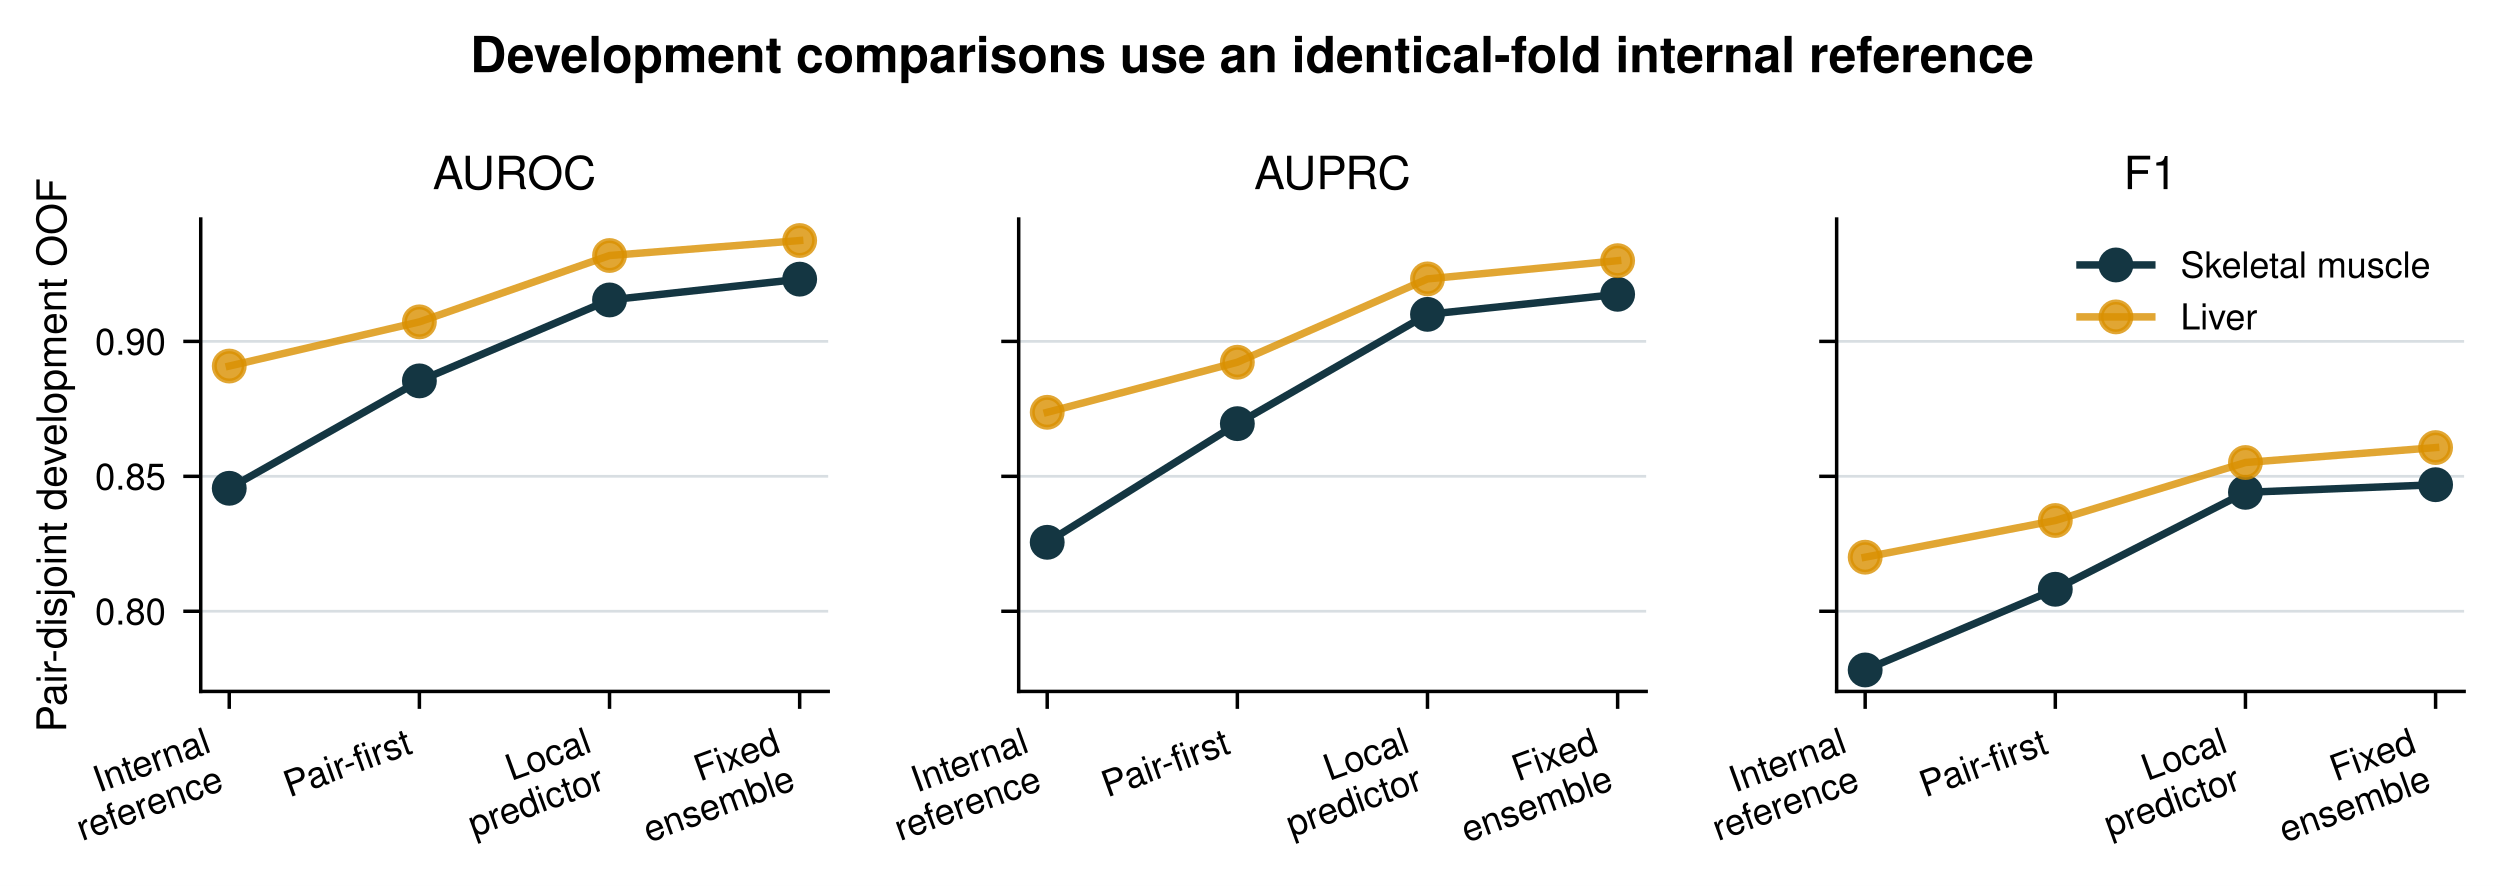
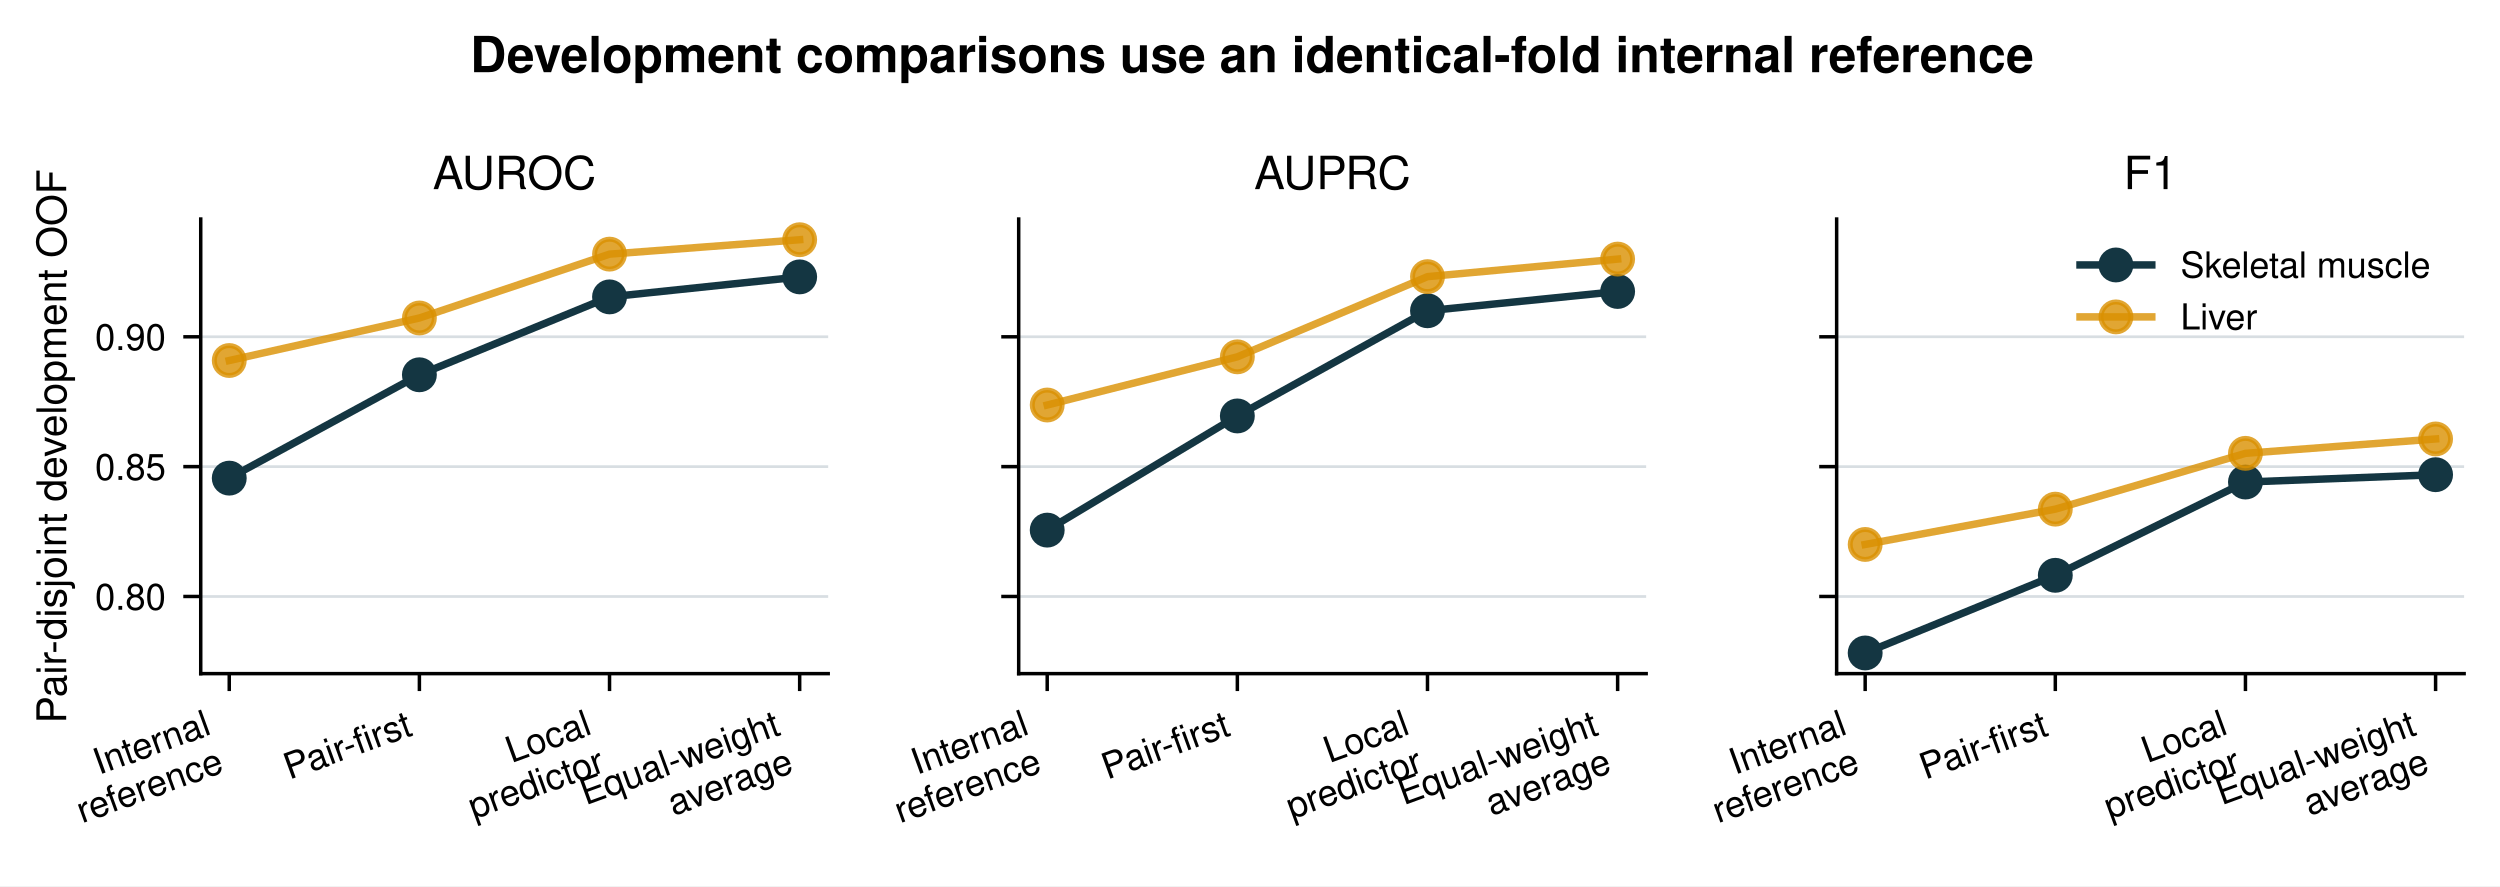
- <svg xmlns="http://www.w3.org/2000/svg" xmlns:xlink="http://www.w3.org/1999/xlink" width="501.515pt" height="177.721pt" viewBox="0 0 501.515 177.721" version="1.1">
+ <svg xmlns="http://www.w3.org/2000/svg" xmlns:xlink="http://www.w3.org/1999/xlink" width="501.515pt" height="177.758pt" viewBox="0 0 501.515 177.758" version="1.1">
  <defs>
    <style type="text/css">*{stroke-linejoin: round; stroke-linecap: butt}</style>
  </defs>
  <g id="figure_1">
    <g id="patch_1">
-       <path d="M 0 177.721  L 501.515 177.721  L 501.515 0  L 0 0  z " style="fill: #ffffff" />
+       <path d="M 0 177.758  L 501.515 177.758  L 501.515 -0  L 0 -0  z " style="fill: #ffffff" />
    </g>
    <g id="axes_1">
      <g id="patch_2">
-         <path d="M 40.267 138.705  L 166.14 138.705  L 166.14 43.944  L 40.267 43.944  z " style="fill: #ffffff" />
+         <path d="M 40.267 135.134  L 166.14 135.134  L 166.14 43.944  L 40.267 43.944  z " style="fill: #ffffff" />
      </g>
      <g id="matplotlib.axis_1">
        <g id="xtick_1">
          <g id="line2d_1">
            <defs>
              <path id="m49f4da12fe" d="M 0 0  L 0 3.5  " style="stroke: #000000; stroke-width: 0.7" />
            </defs>
            <g>
-               <use xlink:href="#m49f4da12fe" x="45.989" y="138.705" style="stroke: #000000; stroke-width: 0.7" />
+               <use xlink:href="#m49f4da12fe" x="45.989" y="135.134" style="stroke: #000000; stroke-width: 0.7" />
            </g>
          </g>
          <g id="text_1">
-             <text style="font-size: 7.3px; font-family: 'Nimbus Sans', 'Helvetica', 'Arial', sans-serif" transform="translate(19.8408 159.0322) rotate(-20)">Internal</text>
-             <text style="font-size: 7.3px; font-family: 'Nimbus Sans', 'Helvetica', 'Arial', sans-serif" transform="translate(16.47168 168.7482) rotate(-20)">reference</text>
+             <text style="font-size: 7.3px; font-family: 'Nimbus Sans', 'Helvetica', 'Arial', sans-serif" transform="translate(19.8408 155.4615) rotate(-20)">Internal</text>
+             <text style="font-size: 7.3px; font-family: 'Nimbus Sans', 'Helvetica', 'Arial', sans-serif" transform="translate(16.47168 165.1775) rotate(-20)">reference</text>
          </g>
        </g>
        <g id="xtick_2">
          <g id="line2d_2">
            <g>
-               <use xlink:href="#m49f4da12fe" x="84.132" y="138.705" style="stroke: #000000; stroke-width: 0.7" />
+               <use xlink:href="#m49f4da12fe" x="84.132" y="135.134" style="stroke: #000000; stroke-width: 0.7" />
            </g>
          </g>
          <g id="text_2">
-             <text style="font-size: 7.3px; font-family: 'Nimbus Sans', 'Helvetica', 'Arial', sans-serif" transform="translate(58.05654 159.9989) rotate(-20)">Pair-first</text>
+             <text style="font-size: 7.3px; font-family: 'Nimbus Sans', 'Helvetica', 'Arial', sans-serif" transform="translate(58.05654 156.4282) rotate(-20)">Pair-first</text>
          </g>
        </g>
        <g id="xtick_3">
          <g id="line2d_3">
            <g>
-               <use xlink:href="#m49f4da12fe" x="122.275" y="138.705" style="stroke: #000000; stroke-width: 0.7" />
+               <use xlink:href="#m49f4da12fe" x="122.275" y="135.134" style="stroke: #000000; stroke-width: 0.7" />
            </g>
          </g>
          <g id="text_3">
-             <text style="font-size: 7.3px; font-family: 'Nimbus Sans', 'Helvetica', 'Arial', sans-serif" transform="translate(102.6086 156.6732) rotate(-20)">Local</text>
-             <text style="font-size: 7.3px; font-family: 'Nimbus Sans', 'Helvetica', 'Arial', sans-serif" transform="translate(95.04858 167.9145) rotate(-20)">predictor</text>
+             <text style="font-size: 7.3px; font-family: 'Nimbus Sans', 'Helvetica', 'Arial', sans-serif" transform="translate(102.6086 153.1025) rotate(-20)">Local</text>
+             <text style="font-size: 7.3px; font-family: 'Nimbus Sans', 'Helvetica', 'Arial', sans-serif" transform="translate(95.04858 164.3438) rotate(-20)">predictor</text>
          </g>
        </g>
        <g id="xtick_4">
          <g id="line2d_4">
            <g>
-               <use xlink:href="#m49f4da12fe" x="160.418" y="138.705" style="stroke: #000000; stroke-width: 0.7" />
+               <use xlink:href="#m49f4da12fe" x="160.418" y="135.134" style="stroke: #000000; stroke-width: 0.7" />
            </g>
          </g>
          <g id="text_4">
-             <text style="font-size: 7.3px; font-family: 'Nimbus Sans', 'Helvetica', 'Arial', sans-serif" transform="translate(140.3745 156.8105) rotate(-20)">Fixed</text>
-             <text style="font-size: 7.3px; font-family: 'Nimbus Sans', 'Helvetica', 'Arial', sans-serif" transform="translate(130.1392 169.0256) rotate(-20)">ensemble</text>
+             <text style="font-size: 7.3px; font-family: 'Nimbus Sans', 'Helvetica', 'Arial', sans-serif" transform="translate(117.4983 161.5661) rotate(-20)">Equal-weight</text>
+             <text style="font-size: 7.3px; font-family: 'Nimbus Sans', 'Helvetica', 'Arial', sans-serif" transform="translate(135.0921 163.6522) rotate(-20)">average</text>
          </g>
        </g>
      </g>
      <g id="matplotlib.axis_2">
        <g id="ytick_1">
          <g id="line2d_5">
-             <path d="M 40.267 122.623  L 166.14 122.623  " clip-path="url(#pa320e3ab3f)" style="fill: none; stroke: #d8dee2; stroke-width: 0.55; stroke-linecap: square" />
+             <path d="M 40.267 119.658  L 166.14 119.658  " clip-path="url(#p9ec3be7778)" style="fill: none; stroke: #d8dee2; stroke-width: 0.55; stroke-linecap: square" />
          </g>
          <g id="line2d_6">
            <defs>
              <path id="m2e805e3a97" d="M 0 0  L -3.5 0  " style="stroke: #000000; stroke-width: 0.7" />
            </defs>
            <g>
-               <use xlink:href="#m2e805e3a97" x="40.267" y="122.623" style="stroke: #000000; stroke-width: 0.7" />
+               <use xlink:href="#m2e805e3a97" x="40.267" y="119.658" style="stroke: #000000; stroke-width: 0.7" />
            </g>
          </g>
          <g id="text_5">
-             <text style="font-size: 7.3px; font-family: 'Nimbus Sans', 'Helvetica', 'Arial', sans-serif; text-anchor: end" x="33.267" y="125.284" transform="rotate(-0 33.26723 125.284)">0.80</text>
+             <text style="font-size: 7.3px; font-family: 'Nimbus Sans', 'Helvetica', 'Arial', sans-serif; text-anchor: end" x="33.267" y="122.319" transform="rotate(-0 33.26723 122.3194)">0.80</text>
          </g>
        </g>
        <g id="ytick_2">
          <g id="line2d_7">
-             <path d="M 40.267 95.554  L 166.14 95.554  " clip-path="url(#pa320e3ab3f)" style="fill: none; stroke: #d8dee2; stroke-width: 0.55; stroke-linecap: square" />
+             <path d="M 40.267 93.609  L 166.14 93.609  " clip-path="url(#p9ec3be7778)" style="fill: none; stroke: #d8dee2; stroke-width: 0.55; stroke-linecap: square" />
          </g>
          <g id="line2d_8">
            <g>
-               <use xlink:href="#m2e805e3a97" x="40.267" y="95.554" style="stroke: #000000; stroke-width: 0.7" />
+               <use xlink:href="#m2e805e3a97" x="40.267" y="93.609" style="stroke: #000000; stroke-width: 0.7" />
            </g>
          </g>
          <g id="text_6">
-             <text style="font-size: 7.3px; font-family: 'Nimbus Sans', 'Helvetica', 'Arial', sans-serif; text-anchor: end" x="33.267" y="98.215" transform="rotate(-0 33.26723 98.21471)">0.85</text>
+             <text style="font-size: 7.3px; font-family: 'Nimbus Sans', 'Helvetica', 'Arial', sans-serif; text-anchor: end" x="33.267" y="96.27" transform="rotate(-0 33.26723 96.27001)">0.85</text>
          </g>
        </g>
        <g id="ytick_3">
          <g id="line2d_9">
-             <path d="M 40.267 68.484  L 166.14 68.484  " clip-path="url(#pa320e3ab3f)" style="fill: none; stroke: #d8dee2; stroke-width: 0.55; stroke-linecap: square" />
+             <path d="M 40.267 67.56  L 166.14 67.56  " clip-path="url(#p9ec3be7778)" style="fill: none; stroke: #d8dee2; stroke-width: 0.55; stroke-linecap: square" />
          </g>
          <g id="line2d_10">
            <g>
-               <use xlink:href="#m2e805e3a97" x="40.267" y="68.484" style="stroke: #000000; stroke-width: 0.7" />
+               <use xlink:href="#m2e805e3a97" x="40.267" y="67.56" style="stroke: #000000; stroke-width: 0.7" />
            </g>
          </g>
          <g id="text_7">
-             <text style="font-size: 7.3px; font-family: 'Nimbus Sans', 'Helvetica', 'Arial', sans-serif; text-anchor: end" x="33.267" y="71.145" transform="rotate(-0 33.26723 71.14537)">0.90</text>
+             <text style="font-size: 7.3px; font-family: 'Nimbus Sans', 'Helvetica', 'Arial', sans-serif; text-anchor: end" x="33.267" y="70.221" transform="rotate(-0 33.26723 70.22067)">0.90</text>
          </g>
        </g>
        <g id="text_8">
-           <text style="font-size: 8.2px; font-family: 'Nimbus Sans', 'Helvetica', 'Arial', sans-serif; text-anchor: middle" x="13.276" y="91.325" transform="rotate(-90 13.27569 91.32457)">Pair-disjoint development OOF</text>
+           <text style="font-size: 8.2px; font-family: 'Nimbus Sans', 'Helvetica', 'Arial', sans-serif; text-anchor: middle" x="13.276" y="89.539" transform="rotate(-90 13.27569 89.53922)">Pair-disjoint development OOF</text>
        </g>
      </g>
      <g id="line2d_11">
-         <path d="M 45.989 97.952  L 84.132 76.408  L 122.275 60.17  L 160.418 55.999  " clip-path="url(#pa320e3ab3f)" style="fill: none; stroke: #143642; stroke-width: 1.5; stroke-linecap: square" />
+         <path d="M 45.989 95.917  L 84.132 75.184  L 122.275 59.558  L 160.418 55.545  " clip-path="url(#p9ec3be7778)" style="fill: none; stroke: #143642; stroke-width: 1.5; stroke-linecap: square" />
        <defs>
          <path id="m9e839a264c" d="M 0 3  C 0.796 3 1.559 2.684 2.121 2.121  C 2.684 1.559 3 0.796 3 0  C 3 -0.796 2.684 -1.559 2.121 -2.121  C 1.559 -2.684 0.796 -3 0 -3  C -0.796 -3 -1.559 -2.684 -2.121 -2.121  C -2.684 -1.559 -3 -0.796 -3 0  C -3 0.796 -2.684 1.559 -2.121 2.121  C -1.559 2.684 -0.796 3 0 3  z " style="stroke: #143642" />
        </defs>
-         <g clip-path="url(#pa320e3ab3f)">
-           <use xlink:href="#m9e839a264c" x="45.989" y="97.952" style="fill: #143642; stroke: #143642" />
-           <use xlink:href="#m9e839a264c" x="84.132" y="76.408" style="fill: #143642; stroke: #143642" />
-           <use xlink:href="#m9e839a264c" x="122.275" y="60.17" style="fill: #143642; stroke: #143642" />
-           <use xlink:href="#m9e839a264c" x="160.418" y="55.999" style="fill: #143642; stroke: #143642" />
+         <g clip-path="url(#p9ec3be7778)">
+           <use xlink:href="#m9e839a264c" x="45.989" y="95.917" style="fill: #143642; stroke: #143642" />
+           <use xlink:href="#m9e839a264c" x="84.132" y="75.184" style="fill: #143642; stroke: #143642" />
+           <use xlink:href="#m9e839a264c" x="122.275" y="59.558" style="fill: #143642; stroke: #143642" />
+           <use xlink:href="#m9e839a264c" x="160.418" y="55.545" style="fill: #143642; stroke: #143642" />
        </g>
      </g>
      <g id="line2d_12">
-         <path d="M 45.989 73.433  L 84.132 64.568  L 122.275 51.257  L 160.418 48.251  " clip-path="url(#pa320e3ab3f)" style="fill: none; stroke: #d99000; stroke-opacity: 0.8; stroke-width: 1.5; stroke-linecap: square" />
+         <path d="M 45.989 72.322  L 84.132 63.791  L 122.275 50.981  L 160.418 48.089  " clip-path="url(#p9ec3be7778)" style="fill: none; stroke: #d99000; stroke-opacity: 0.8; stroke-width: 1.5; stroke-linecap: square" />
        <defs>
          <path id="m802dab8933" d="M 0 3  C 0.796 3 1.559 2.684 2.121 2.121  C 2.684 1.559 3 0.796 3 0  C 3 -0.796 2.684 -1.559 2.121 -2.121  C 1.559 -2.684 0.796 -3 0 -3  C -0.796 -3 -1.559 -2.684 -2.121 -2.121  C -2.684 -1.559 -3 -0.796 -3 0  C -3 0.796 -2.684 1.559 -2.121 2.121  C -1.559 2.684 -0.796 3 0 3  z " style="stroke: #d99000; stroke-opacity: 0.8" />
        </defs>
-         <g clip-path="url(#pa320e3ab3f)">
-           <use xlink:href="#m802dab8933" x="45.989" y="73.433" style="fill: #d99000; fill-opacity: 0.8; stroke: #d99000; stroke-opacity: 0.8" />
-           <use xlink:href="#m802dab8933" x="84.132" y="64.568" style="fill: #d99000; fill-opacity: 0.8; stroke: #d99000; stroke-opacity: 0.8" />
-           <use xlink:href="#m802dab8933" x="122.275" y="51.257" style="fill: #d99000; fill-opacity: 0.8; stroke: #d99000; stroke-opacity: 0.8" />
-           <use xlink:href="#m802dab8933" x="160.418" y="48.251" style="fill: #d99000; fill-opacity: 0.8; stroke: #d99000; stroke-opacity: 0.8" />
+         <g clip-path="url(#p9ec3be7778)">
+           <use xlink:href="#m802dab8933" x="45.989" y="72.322" style="fill: #d99000; fill-opacity: 0.8; stroke: #d99000; stroke-opacity: 0.8" />
+           <use xlink:href="#m802dab8933" x="84.132" y="63.791" style="fill: #d99000; fill-opacity: 0.8; stroke: #d99000; stroke-opacity: 0.8" />
+           <use xlink:href="#m802dab8933" x="122.275" y="50.981" style="fill: #d99000; fill-opacity: 0.8; stroke: #d99000; stroke-opacity: 0.8" />
+           <use xlink:href="#m802dab8933" x="160.418" y="48.089" style="fill: #d99000; fill-opacity: 0.8; stroke: #d99000; stroke-opacity: 0.8" />
        </g>
      </g>
      <g id="patch_3">
-         <path d="M 40.267 138.705  L 40.267 43.944  " style="fill: none; stroke: #000000; stroke-width: 0.7; stroke-linejoin: miter; stroke-linecap: square" />
+         <path d="M 40.267 135.134  L 40.267 43.944  " style="fill: none; stroke: #000000; stroke-width: 0.7; stroke-linejoin: miter; stroke-linecap: square" />
      </g>
      <g id="patch_4">
-         <path d="M 40.267 138.705  L 166.14 138.705  " style="fill: none; stroke: #000000; stroke-width: 0.7; stroke-linejoin: miter; stroke-linecap: square" />
+         <path d="M 40.267 135.134  L 166.14 135.134  " style="fill: none; stroke: #000000; stroke-width: 0.7; stroke-linejoin: miter; stroke-linecap: square" />
      </g>
      <g id="text_9">
        <text style="font-size: 9.2px; font-family: 'Nimbus Sans', 'Helvetica', 'Arial', sans-serif; text-anchor: middle" x="103.204" y="37.944" transform="rotate(-0 103.2035 37.944)">AUROC</text>
      </g>
    </g>
    <g id="axes_2">
      <g id="patch_5">
-         <path d="M 204.355 138.705  L 330.228 138.705  L 330.228 43.944  L 204.355 43.944  z " style="fill: #ffffff" />
+         <path d="M 204.355 135.134  L 330.228 135.134  L 330.228 43.944  L 204.355 43.944  z " style="fill: #ffffff" />
      </g>
      <g id="matplotlib.axis_3">
        <g id="xtick_5">
          <g id="line2d_13">
            <g>
-               <use xlink:href="#m49f4da12fe" x="210.076" y="138.705" style="stroke: #000000; stroke-width: 0.7" />
+               <use xlink:href="#m49f4da12fe" x="210.076" y="135.134" style="stroke: #000000; stroke-width: 0.7" />
            </g>
          </g>
          <g id="text_10">
-             <text style="font-size: 7.3px; font-family: 'Nimbus Sans', 'Helvetica', 'Arial', sans-serif" transform="translate(183.9285 159.0322) rotate(-20)">Internal</text>
-             <text style="font-size: 7.3px; font-family: 'Nimbus Sans', 'Helvetica', 'Arial', sans-serif" transform="translate(180.5594 168.7482) rotate(-20)">reference</text>
+             <text style="font-size: 7.3px; font-family: 'Nimbus Sans', 'Helvetica', 'Arial', sans-serif" transform="translate(183.9285 155.4615) rotate(-20)">Internal</text>
+             <text style="font-size: 7.3px; font-family: 'Nimbus Sans', 'Helvetica', 'Arial', sans-serif" transform="translate(180.5594 165.1775) rotate(-20)">reference</text>
          </g>
        </g>
        <g id="xtick_6">
          <g id="line2d_14">
            <g>
-               <use xlink:href="#m49f4da12fe" x="248.22" y="138.705" style="stroke: #000000; stroke-width: 0.7" />
+               <use xlink:href="#m49f4da12fe" x="248.22" y="135.134" style="stroke: #000000; stroke-width: 0.7" />
            </g>
          </g>
          <g id="text_11">
-             <text style="font-size: 7.3px; font-family: 'Nimbus Sans', 'Helvetica', 'Arial', sans-serif" transform="translate(222.1443 159.9989) rotate(-20)">Pair-first</text>
+             <text style="font-size: 7.3px; font-family: 'Nimbus Sans', 'Helvetica', 'Arial', sans-serif" transform="translate(222.1443 156.4282) rotate(-20)">Pair-first</text>
          </g>
        </g>
        <g id="xtick_7">
          <g id="line2d_15">
            <g>
-               <use xlink:href="#m49f4da12fe" x="286.363" y="138.705" style="stroke: #000000; stroke-width: 0.7" />
+               <use xlink:href="#m49f4da12fe" x="286.363" y="135.134" style="stroke: #000000; stroke-width: 0.7" />
            </g>
          </g>
          <g id="text_12">
-             <text style="font-size: 7.3px; font-family: 'Nimbus Sans', 'Helvetica', 'Arial', sans-serif" transform="translate(266.6963 156.6732) rotate(-20)">Local</text>
-             <text style="font-size: 7.3px; font-family: 'Nimbus Sans', 'Helvetica', 'Arial', sans-serif" transform="translate(259.1363 167.9145) rotate(-20)">predictor</text>
+             <text style="font-size: 7.3px; font-family: 'Nimbus Sans', 'Helvetica', 'Arial', sans-serif" transform="translate(266.6963 153.1025) rotate(-20)">Local</text>
+             <text style="font-size: 7.3px; font-family: 'Nimbus Sans', 'Helvetica', 'Arial', sans-serif" transform="translate(259.1363 164.3438) rotate(-20)">predictor</text>
          </g>
        </g>
        <g id="xtick_8">
          <g id="line2d_16">
            <g>
-               <use xlink:href="#m49f4da12fe" x="324.506" y="138.705" style="stroke: #000000; stroke-width: 0.7" />
+               <use xlink:href="#m49f4da12fe" x="324.506" y="135.134" style="stroke: #000000; stroke-width: 0.7" />
            </g>
          </g>
          <g id="text_13">
-             <text style="font-size: 7.3px; font-family: 'Nimbus Sans', 'Helvetica', 'Arial', sans-serif" transform="translate(304.4622 156.8105) rotate(-20)">Fixed</text>
-             <text style="font-size: 7.3px; font-family: 'Nimbus Sans', 'Helvetica', 'Arial', sans-serif" transform="translate(294.2269 169.0256) rotate(-20)">ensemble</text>
+             <text style="font-size: 7.3px; font-family: 'Nimbus Sans', 'Helvetica', 'Arial', sans-serif" transform="translate(281.586 161.5661) rotate(-20)">Equal-weight</text>
+             <text style="font-size: 7.3px; font-family: 'Nimbus Sans', 'Helvetica', 'Arial', sans-serif" transform="translate(299.1799 163.6522) rotate(-20)">average</text>
          </g>
        </g>
      </g>
      <g id="matplotlib.axis_4">
        <g id="ytick_4">
          <g id="line2d_17">
-             <path d="M 204.355 122.623  L 330.228 122.623  " clip-path="url(#p46356fb851)" style="fill: none; stroke: #d8dee2; stroke-width: 0.55; stroke-linecap: square" />
+             <path d="M 204.355 119.658  L 330.228 119.658  " clip-path="url(#pa39580f225)" style="fill: none; stroke: #d8dee2; stroke-width: 0.55; stroke-linecap: square" />
          </g>
          <g id="line2d_18">
            <g>
-               <use xlink:href="#m2e805e3a97" x="204.355" y="122.623" style="stroke: #000000; stroke-width: 0.7" />
+               <use xlink:href="#m2e805e3a97" x="204.355" y="119.658" style="stroke: #000000; stroke-width: 0.7" />
            </g>
          </g>
        </g>
        <g id="ytick_5">
          <g id="line2d_19">
-             <path d="M 204.355 95.554  L 330.228 95.554  " clip-path="url(#p46356fb851)" style="fill: none; stroke: #d8dee2; stroke-width: 0.55; stroke-linecap: square" />
+             <path d="M 204.355 93.609  L 330.228 93.609  " clip-path="url(#pa39580f225)" style="fill: none; stroke: #d8dee2; stroke-width: 0.55; stroke-linecap: square" />
          </g>
          <g id="line2d_20">
            <g>
-               <use xlink:href="#m2e805e3a97" x="204.355" y="95.554" style="stroke: #000000; stroke-width: 0.7" />
+               <use xlink:href="#m2e805e3a97" x="204.355" y="93.609" style="stroke: #000000; stroke-width: 0.7" />
            </g>
          </g>
        </g>
        <g id="ytick_6">
          <g id="line2d_21">
-             <path d="M 204.355 68.484  L 330.228 68.484  " clip-path="url(#p46356fb851)" style="fill: none; stroke: #d8dee2; stroke-width: 0.55; stroke-linecap: square" />
+             <path d="M 204.355 67.56  L 330.228 67.56  " clip-path="url(#pa39580f225)" style="fill: none; stroke: #d8dee2; stroke-width: 0.55; stroke-linecap: square" />
          </g>
          <g id="line2d_22">
            <g>
-               <use xlink:href="#m2e805e3a97" x="204.355" y="68.484" style="stroke: #000000; stroke-width: 0.7" />
+               <use xlink:href="#m2e805e3a97" x="204.355" y="67.56" style="stroke: #000000; stroke-width: 0.7" />
            </g>
          </g>
        </g>
      </g>
      <g id="line2d_23">
-         <path d="M 210.076 108.789  L 248.22 84.988  L 286.363 63.062  L 324.506 59.039  " clip-path="url(#p46356fb851)" style="fill: none; stroke: #143642; stroke-width: 1.5; stroke-linecap: square" />
-         <g clip-path="url(#p46356fb851)">
-           <use xlink:href="#m9e839a264c" x="210.076" y="108.789" style="fill: #143642; stroke: #143642" />
-           <use xlink:href="#m9e839a264c" x="248.22" y="84.988" style="fill: #143642; stroke: #143642" />
-           <use xlink:href="#m9e839a264c" x="286.363" y="63.062" style="fill: #143642; stroke: #143642" />
-           <use xlink:href="#m9e839a264c" x="324.506" y="59.039" style="fill: #143642; stroke: #143642" />
+         <path d="M 210.076 106.345  L 248.22 83.441  L 286.363 62.341  L 324.506 58.471  " clip-path="url(#pa39580f225)" style="fill: none; stroke: #143642; stroke-width: 1.5; stroke-linecap: square" />
+         <g clip-path="url(#pa39580f225)">
+           <use xlink:href="#m9e839a264c" x="210.076" y="106.345" style="fill: #143642; stroke: #143642" />
+           <use xlink:href="#m9e839a264c" x="248.22" y="83.441" style="fill: #143642; stroke: #143642" />
+           <use xlink:href="#m9e839a264c" x="286.363" y="62.341" style="fill: #143642; stroke: #143642" />
+           <use xlink:href="#m9e839a264c" x="324.506" y="58.471" style="fill: #143642; stroke: #143642" />
        </g>
      </g>
      <g id="line2d_24">
-         <path d="M 210.076 82.709  L 248.22 72.665  L 286.363 55.949  L 324.506 52.29  " clip-path="url(#p46356fb851)" style="fill: none; stroke: #d99000; stroke-opacity: 0.8; stroke-width: 1.5; stroke-linecap: square" />
-         <g clip-path="url(#p46356fb851)">
-           <use xlink:href="#m802dab8933" x="210.076" y="82.709" style="fill: #d99000; fill-opacity: 0.8; stroke: #d99000; stroke-opacity: 0.8" />
-           <use xlink:href="#m802dab8933" x="248.22" y="72.665" style="fill: #d99000; fill-opacity: 0.8; stroke: #d99000; stroke-opacity: 0.8" />
-           <use xlink:href="#m802dab8933" x="286.363" y="55.949" style="fill: #d99000; fill-opacity: 0.8; stroke: #d99000; stroke-opacity: 0.8" />
-           <use xlink:href="#m802dab8933" x="324.506" y="52.29" style="fill: #d99000; fill-opacity: 0.8; stroke: #d99000; stroke-opacity: 0.8" />
+         <path d="M 210.076 81.248  L 248.22 71.582  L 286.363 55.496  L 324.506 51.975  " clip-path="url(#pa39580f225)" style="fill: none; stroke: #d99000; stroke-opacity: 0.8; stroke-width: 1.5; stroke-linecap: square" />
+         <g clip-path="url(#pa39580f225)">
+           <use xlink:href="#m802dab8933" x="210.076" y="81.248" style="fill: #d99000; fill-opacity: 0.8; stroke: #d99000; stroke-opacity: 0.8" />
+           <use xlink:href="#m802dab8933" x="248.22" y="71.582" style="fill: #d99000; fill-opacity: 0.8; stroke: #d99000; stroke-opacity: 0.8" />
+           <use xlink:href="#m802dab8933" x="286.363" y="55.496" style="fill: #d99000; fill-opacity: 0.8; stroke: #d99000; stroke-opacity: 0.8" />
+           <use xlink:href="#m802dab8933" x="324.506" y="51.975" style="fill: #d99000; fill-opacity: 0.8; stroke: #d99000; stroke-opacity: 0.8" />
        </g>
      </g>
      <g id="patch_6">
-         <path d="M 204.355 138.705  L 204.355 43.944  " style="fill: none; stroke: #000000; stroke-width: 0.7; stroke-linejoin: miter; stroke-linecap: square" />
+         <path d="M 204.355 135.134  L 204.355 43.944  " style="fill: none; stroke: #000000; stroke-width: 0.7; stroke-linejoin: miter; stroke-linecap: square" />
      </g>
      <g id="patch_7">
-         <path d="M 204.355 138.705  L 330.228 138.705  " style="fill: none; stroke: #000000; stroke-width: 0.7; stroke-linejoin: miter; stroke-linecap: square" />
+         <path d="M 204.355 135.134  L 330.228 135.134  " style="fill: none; stroke: #000000; stroke-width: 0.7; stroke-linejoin: miter; stroke-linecap: square" />
      </g>
      <g id="text_14">
        <text style="font-size: 9.2px; font-family: 'Nimbus Sans', 'Helvetica', 'Arial', sans-serif; text-anchor: middle" x="267.291" y="37.944" transform="rotate(-0 267.2912 37.944)">AUPRC</text>
      </g>
    </g>
    <g id="axes_3">
      <g id="patch_8">
-         <path d="M 368.443 138.705  L 494.315 138.705  L 494.315 43.944  L 368.443 43.944  z " style="fill: #ffffff" />
+         <path d="M 368.443 135.134  L 494.315 135.134  L 494.315 43.944  L 368.443 43.944  z " style="fill: #ffffff" />
      </g>
      <g id="matplotlib.axis_5">
        <g id="xtick_9">
          <g id="line2d_25">
            <g>
-               <use xlink:href="#m49f4da12fe" x="374.164" y="138.705" style="stroke: #000000; stroke-width: 0.7" />
+               <use xlink:href="#m49f4da12fe" x="374.164" y="135.134" style="stroke: #000000; stroke-width: 0.7" />
            </g>
          </g>
          <g id="text_15">
-             <text style="font-size: 7.3px; font-family: 'Nimbus Sans', 'Helvetica', 'Arial', sans-serif" transform="translate(348.0163 159.0322) rotate(-20)">Internal</text>
-             <text style="font-size: 7.3px; font-family: 'Nimbus Sans', 'Helvetica', 'Arial', sans-serif" transform="translate(344.6471 168.7482) rotate(-20)">reference</text>
+             <text style="font-size: 7.3px; font-family: 'Nimbus Sans', 'Helvetica', 'Arial', sans-serif" transform="translate(348.0163 155.4615) rotate(-20)">Internal</text>
+             <text style="font-size: 7.3px; font-family: 'Nimbus Sans', 'Helvetica', 'Arial', sans-serif" transform="translate(344.6471 165.1775) rotate(-20)">reference</text>
          </g>
        </g>
        <g id="xtick_10">
          <g id="line2d_26">
            <g>
-               <use xlink:href="#m49f4da12fe" x="412.307" y="138.705" style="stroke: #000000; stroke-width: 0.7" />
+               <use xlink:href="#m49f4da12fe" x="412.307" y="135.134" style="stroke: #000000; stroke-width: 0.7" />
            </g>
          </g>
          <g id="text_16">
-             <text style="font-size: 7.3px; font-family: 'Nimbus Sans', 'Helvetica', 'Arial', sans-serif" transform="translate(386.232 159.9989) rotate(-20)">Pair-first</text>
+             <text style="font-size: 7.3px; font-family: 'Nimbus Sans', 'Helvetica', 'Arial', sans-serif" transform="translate(386.232 156.4282) rotate(-20)">Pair-first</text>
          </g>
        </g>
        <g id="xtick_11">
          <g id="line2d_27">
            <g>
-               <use xlink:href="#m49f4da12fe" x="450.451" y="138.705" style="stroke: #000000; stroke-width: 0.7" />
+               <use xlink:href="#m49f4da12fe" x="450.451" y="135.134" style="stroke: #000000; stroke-width: 0.7" />
            </g>
          </g>
          <g id="text_17">
-             <text style="font-size: 7.3px; font-family: 'Nimbus Sans', 'Helvetica', 'Arial', sans-serif" transform="translate(430.7841 156.6732) rotate(-20)">Local</text>
-             <text style="font-size: 7.3px; font-family: 'Nimbus Sans', 'Helvetica', 'Arial', sans-serif" transform="translate(423.224 167.9145) rotate(-20)">predictor</text>
+             <text style="font-size: 7.3px; font-family: 'Nimbus Sans', 'Helvetica', 'Arial', sans-serif" transform="translate(430.7841 153.1025) rotate(-20)">Local</text>
+             <text style="font-size: 7.3px; font-family: 'Nimbus Sans', 'Helvetica', 'Arial', sans-serif" transform="translate(423.224 164.3438) rotate(-20)">predictor</text>
          </g>
        </g>
        <g id="xtick_12">
          <g id="line2d_28">
            <g>
-               <use xlink:href="#m49f4da12fe" x="488.594" y="138.705" style="stroke: #000000; stroke-width: 0.7" />
+               <use xlink:href="#m49f4da12fe" x="488.594" y="135.134" style="stroke: #000000; stroke-width: 0.7" />
            </g>
          </g>
          <g id="text_18">
-             <text style="font-size: 7.3px; font-family: 'Nimbus Sans', 'Helvetica', 'Arial', sans-serif" transform="translate(468.55 156.8105) rotate(-20)">Fixed</text>
-             <text style="font-size: 7.3px; font-family: 'Nimbus Sans', 'Helvetica', 'Arial', sans-serif" transform="translate(458.3146 169.0256) rotate(-20)">ensemble</text>
+             <text style="font-size: 7.3px; font-family: 'Nimbus Sans', 'Helvetica', 'Arial', sans-serif" transform="translate(445.6737 161.5661) rotate(-20)">Equal-weight</text>
+             <text style="font-size: 7.3px; font-family: 'Nimbus Sans', 'Helvetica', 'Arial', sans-serif" transform="translate(463.2676 163.6522) rotate(-20)">average</text>
          </g>
        </g>
      </g>
      <g id="matplotlib.axis_6">
        <g id="ytick_7">
          <g id="line2d_29">
-             <path d="M 368.443 122.623  L 494.315 122.623  " clip-path="url(#pbedf35e61d)" style="fill: none; stroke: #d8dee2; stroke-width: 0.55; stroke-linecap: square" />
+             <path d="M 368.443 119.658  L 494.315 119.658  " clip-path="url(#pe94c4df4c4)" style="fill: none; stroke: #d8dee2; stroke-width: 0.55; stroke-linecap: square" />
          </g>
          <g id="line2d_30">
            <g>
-               <use xlink:href="#m2e805e3a97" x="368.443" y="122.623" style="stroke: #000000; stroke-width: 0.7" />
+               <use xlink:href="#m2e805e3a97" x="368.443" y="119.658" style="stroke: #000000; stroke-width: 0.7" />
            </g>
          </g>
        </g>
        <g id="ytick_8">
          <g id="line2d_31">
-             <path d="M 368.443 95.554  L 494.315 95.554  " clip-path="url(#pbedf35e61d)" style="fill: none; stroke: #d8dee2; stroke-width: 0.55; stroke-linecap: square" />
+             <path d="M 368.443 93.609  L 494.315 93.609  " clip-path="url(#pe94c4df4c4)" style="fill: none; stroke: #d8dee2; stroke-width: 0.55; stroke-linecap: square" />
          </g>
          <g id="line2d_32">
            <g>
-               <use xlink:href="#m2e805e3a97" x="368.443" y="95.554" style="stroke: #000000; stroke-width: 0.7" />
+               <use xlink:href="#m2e805e3a97" x="368.443" y="93.609" style="stroke: #000000; stroke-width: 0.7" />
            </g>
          </g>
        </g>
        <g id="ytick_9">
          <g id="line2d_33">
-             <path d="M 368.443 68.484  L 494.315 68.484  " clip-path="url(#pbedf35e61d)" style="fill: none; stroke: #d8dee2; stroke-width: 0.55; stroke-linecap: square" />
+             <path d="M 368.443 67.56  L 494.315 67.56  " clip-path="url(#pe94c4df4c4)" style="fill: none; stroke: #d8dee2; stroke-width: 0.55; stroke-linecap: square" />
          </g>
          <g id="line2d_34">
            <g>
-               <use xlink:href="#m2e805e3a97" x="368.443" y="68.484" style="stroke: #000000; stroke-width: 0.7" />
+               <use xlink:href="#m2e805e3a97" x="368.443" y="67.56" style="stroke: #000000; stroke-width: 0.7" />
            </g>
          </g>
        </g>
      </g>
      <g id="line2d_35">
-         <path d="M 374.164 134.398  L 412.307 118.211  L 450.451 98.766  L 488.594 97.235  " clip-path="url(#pbedf35e61d)" style="fill: none; stroke: #143642; stroke-width: 1.5; stroke-linecap: square" />
-         <g clip-path="url(#pbedf35e61d)">
-           <use xlink:href="#m9e839a264c" x="374.164" y="134.398" style="fill: #143642; stroke: #143642" />
-           <use xlink:href="#m9e839a264c" x="412.307" y="118.211" style="fill: #143642; stroke: #143642" />
-           <use xlink:href="#m9e839a264c" x="450.451" y="98.766" style="fill: #143642; stroke: #143642" />
-           <use xlink:href="#m9e839a264c" x="488.594" y="97.235" style="fill: #143642; stroke: #143642" />
+         <path d="M 374.164 130.989  L 412.307 115.412  L 450.451 96.7  L 488.594 95.227  " clip-path="url(#pe94c4df4c4)" style="fill: none; stroke: #143642; stroke-width: 1.5; stroke-linecap: square" />
+         <g clip-path="url(#pe94c4df4c4)">
+           <use xlink:href="#m9e839a264c" x="374.164" y="130.989" style="fill: #143642; stroke: #143642" />
+           <use xlink:href="#m9e839a264c" x="412.307" y="115.412" style="fill: #143642; stroke: #143642" />
+           <use xlink:href="#m9e839a264c" x="450.451" y="96.7" style="fill: #143642; stroke: #143642" />
+           <use xlink:href="#m9e839a264c" x="488.594" y="95.227" style="fill: #143642; stroke: #143642" />
        </g>
      </g>
      <g id="line2d_36">
-         <path d="M 374.164 111.777  L 412.307 104.417  L 450.451 92.782  L 488.594 89.786  " clip-path="url(#pbedf35e61d)" style="fill: none; stroke: #d99000; stroke-opacity: 0.8; stroke-width: 1.5; stroke-linecap: square" />
-         <g clip-path="url(#pbedf35e61d)">
-           <use xlink:href="#m802dab8933" x="374.164" y="111.777" style="fill: #d99000; fill-opacity: 0.8; stroke: #d99000; stroke-opacity: 0.8" />
-           <use xlink:href="#m802dab8933" x="412.307" y="104.417" style="fill: #d99000; fill-opacity: 0.8; stroke: #d99000; stroke-opacity: 0.8" />
-           <use xlink:href="#m802dab8933" x="450.451" y="92.782" style="fill: #d99000; fill-opacity: 0.8; stroke: #d99000; stroke-opacity: 0.8" />
-           <use xlink:href="#m802dab8933" x="488.594" y="89.786" style="fill: #d99000; fill-opacity: 0.8; stroke: #d99000; stroke-opacity: 0.8" />
+         <path d="M 374.164 109.221  L 412.307 102.138  L 450.451 90.941  L 488.594 88.058  " clip-path="url(#pe94c4df4c4)" style="fill: none; stroke: #d99000; stroke-opacity: 0.8; stroke-width: 1.5; stroke-linecap: square" />
+         <g clip-path="url(#pe94c4df4c4)">
+           <use xlink:href="#m802dab8933" x="374.164" y="109.221" style="fill: #d99000; fill-opacity: 0.8; stroke: #d99000; stroke-opacity: 0.8" />
+           <use xlink:href="#m802dab8933" x="412.307" y="102.138" style="fill: #d99000; fill-opacity: 0.8; stroke: #d99000; stroke-opacity: 0.8" />
+           <use xlink:href="#m802dab8933" x="450.451" y="90.941" style="fill: #d99000; fill-opacity: 0.8; stroke: #d99000; stroke-opacity: 0.8" />
+           <use xlink:href="#m802dab8933" x="488.594" y="88.058" style="fill: #d99000; fill-opacity: 0.8; stroke: #d99000; stroke-opacity: 0.8" />
        </g>
      </g>
      <g id="patch_9">
-         <path d="M 368.443 138.705  L 368.443 43.944  " style="fill: none; stroke: #000000; stroke-width: 0.7; stroke-linejoin: miter; stroke-linecap: square" />
+         <path d="M 368.443 135.134  L 368.443 43.944  " style="fill: none; stroke: #000000; stroke-width: 0.7; stroke-linejoin: miter; stroke-linecap: square" />
      </g>
      <g id="patch_10">
-         <path d="M 368.443 138.705  L 494.315 138.705  " style="fill: none; stroke: #000000; stroke-width: 0.7; stroke-linejoin: miter; stroke-linecap: square" />
+         <path d="M 368.443 135.134  L 494.315 135.134  " style="fill: none; stroke: #000000; stroke-width: 0.7; stroke-linejoin: miter; stroke-linecap: square" />
      </g>
      <g id="text_19">
        <text style="font-size: 9.2px; font-family: 'Nimbus Sans', 'Helvetica', 'Arial', sans-serif; text-anchor: middle" x="431.379" y="37.944" transform="rotate(-0 431.379 37.944)">F1</text>
      </g>
      <g id="legend_1">
        <g id="line2d_37">
          <path d="M 417.263 53.153  L 424.463 53.153  L 431.663 53.153  " style="fill: none; stroke: #143642; stroke-width: 1.5; stroke-linecap: square" />
          <g>
            <use xlink:href="#m9e839a264c" x="424.463" y="53.153" style="fill: #143642; stroke: #143642" />
          </g>
        </g>
        <g id="text_20">
          <text style="font-size: 7.2px; font-family: 'Nimbus Sans', 'Helvetica', 'Arial', sans-serif; text-anchor: start" x="437.423" y="55.673" transform="rotate(-0 437.4229 55.67325)">Skeletal muscle</text>
        </g>
        <g id="line2d_38">
          <path d="M 417.263 63.572  L 424.463 63.572  L 431.663 63.572  " style="fill: none; stroke: #d99000; stroke-opacity: 0.8; stroke-width: 1.5; stroke-linecap: square" />
          <g>
            <use xlink:href="#m802dab8933" x="424.463" y="63.572" style="fill: #d99000; fill-opacity: 0.8; stroke: #d99000; stroke-opacity: 0.8" />
          </g>
        </g>
        <g id="text_21">
          <text style="font-size: 7.2px; font-family: 'Nimbus Sans', 'Helvetica', 'Arial', sans-serif; text-anchor: start" x="437.423" y="66.092" transform="rotate(-0 437.4229 66.09188)">Liver</text>
        </g>
      </g>
    </g>
    <g id="text_22">
      <text style="font-weight: 700; font-size: 10px; font-family: 'Nimbus Sans', 'Helvetica', 'Arial', sans-serif; text-anchor: middle" x="251.171" y="14.491" transform="rotate(-0 251.1712 14.49062)">Development comparisons use an identical-fold internal reference</text>
    </g>
  </g>
  <defs>
-     <clipPath id="pa320e3ab3f">
-       <rect x="40.267" y="43.944" width="125.873" height="94.761" />
+     <clipPath id="p9ec3be7778">
+       <rect x="40.267" y="43.944" width="125.873" height="91.19" />
    </clipPath>
-     <clipPath id="p46356fb851">
-       <rect x="204.355" y="43.944" width="125.873" height="94.761" />
+     <clipPath id="pa39580f225">
+       <rect x="204.355" y="43.944" width="125.873" height="91.19" />
    </clipPath>
-     <clipPath id="pbedf35e61d">
-       <rect x="368.443" y="43.944" width="125.873" height="94.761" />
+     <clipPath id="pe94c4df4c4">
+       <rect x="368.443" y="43.944" width="125.873" height="91.19" />
    </clipPath>
  </defs>
</svg>
